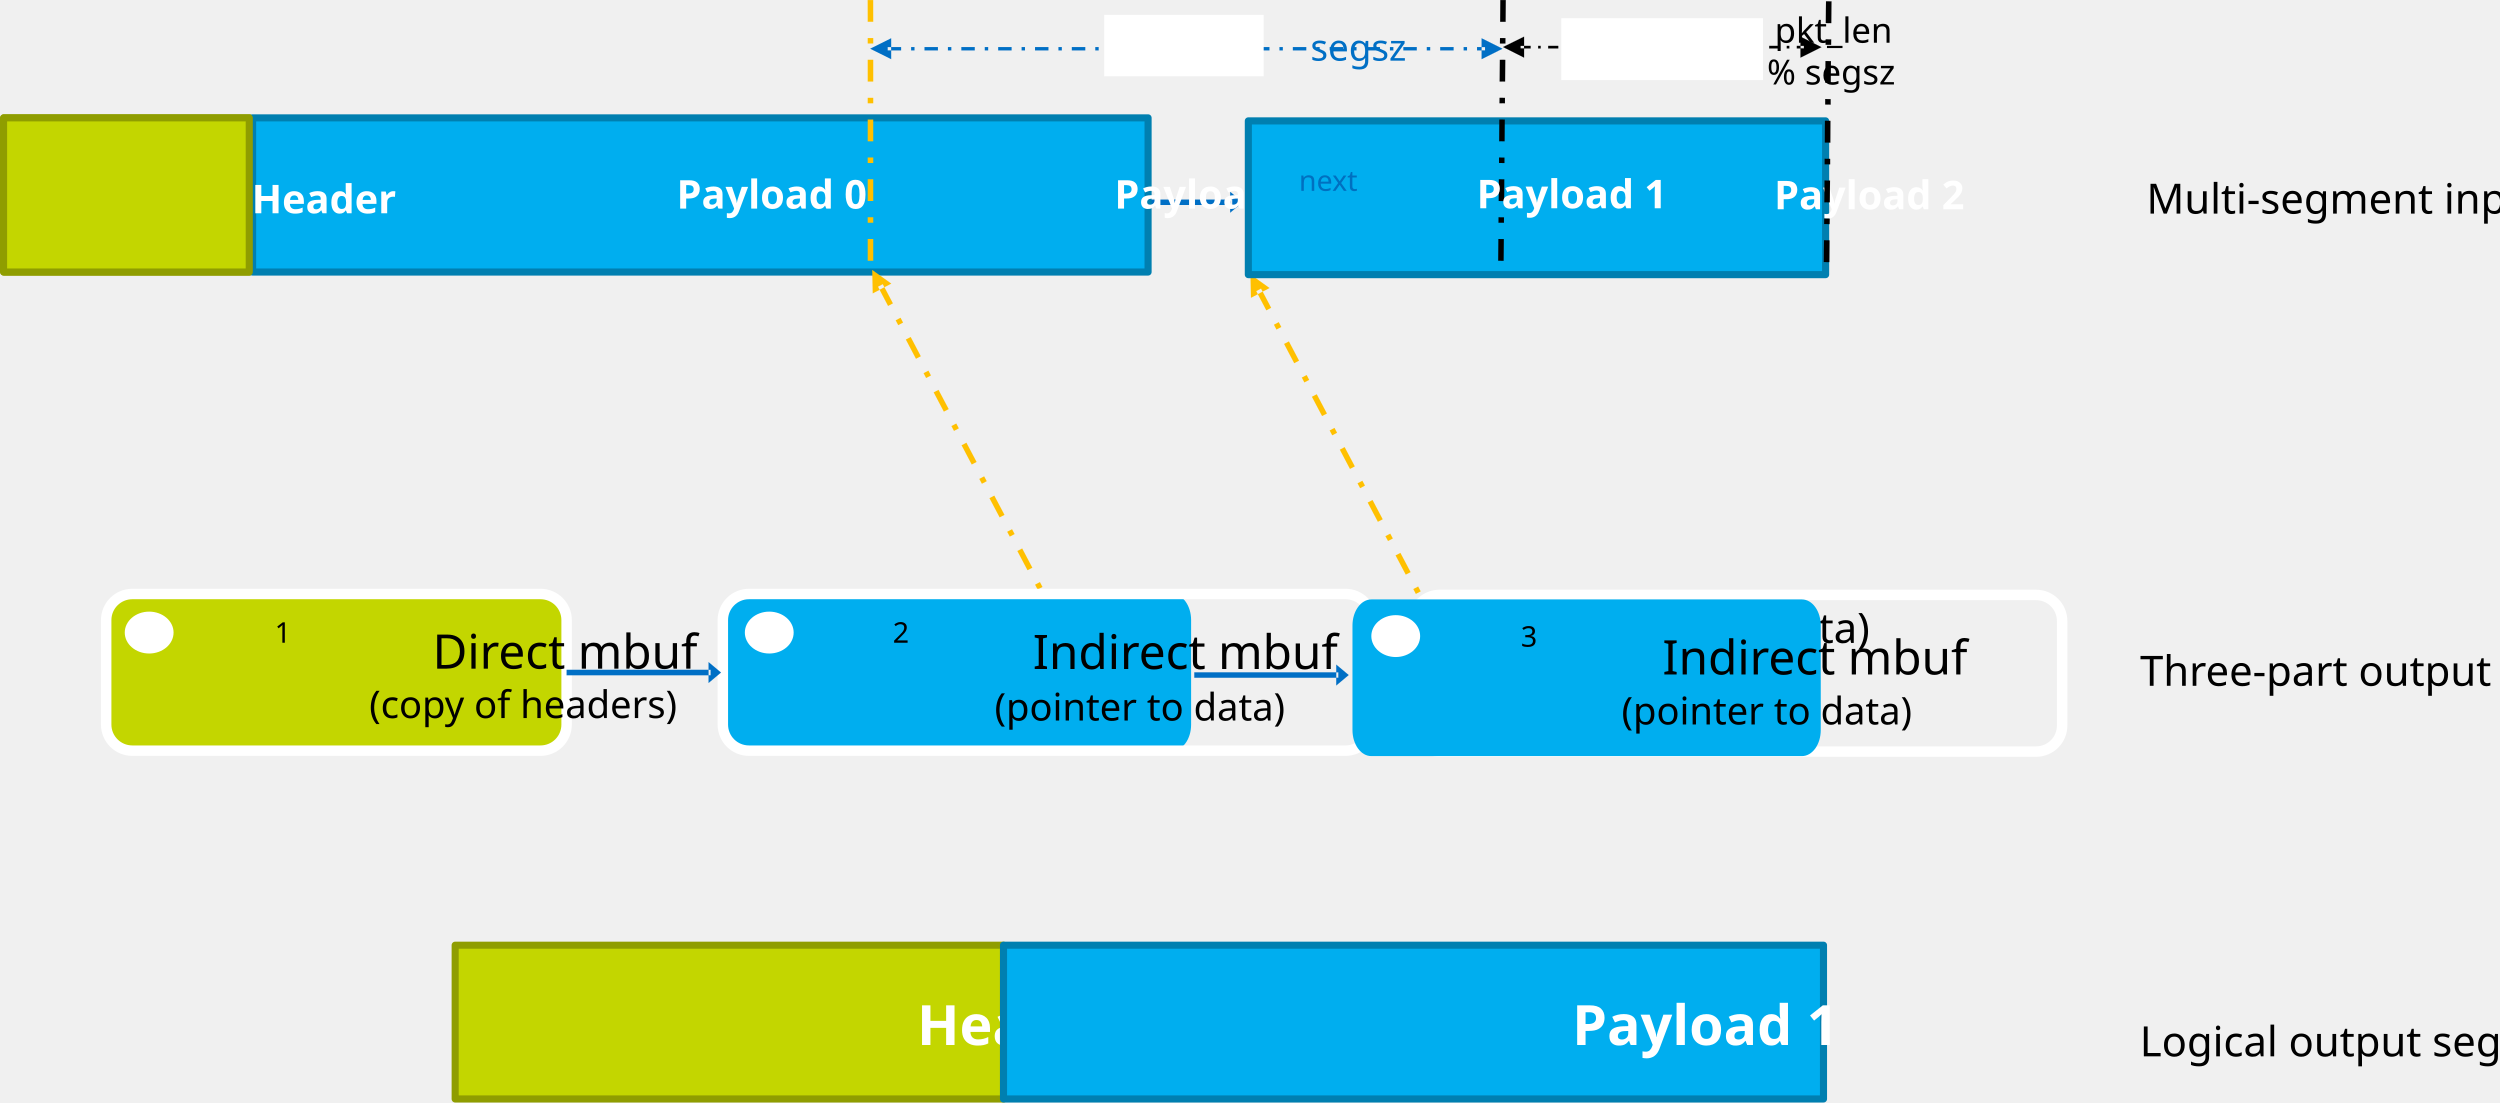
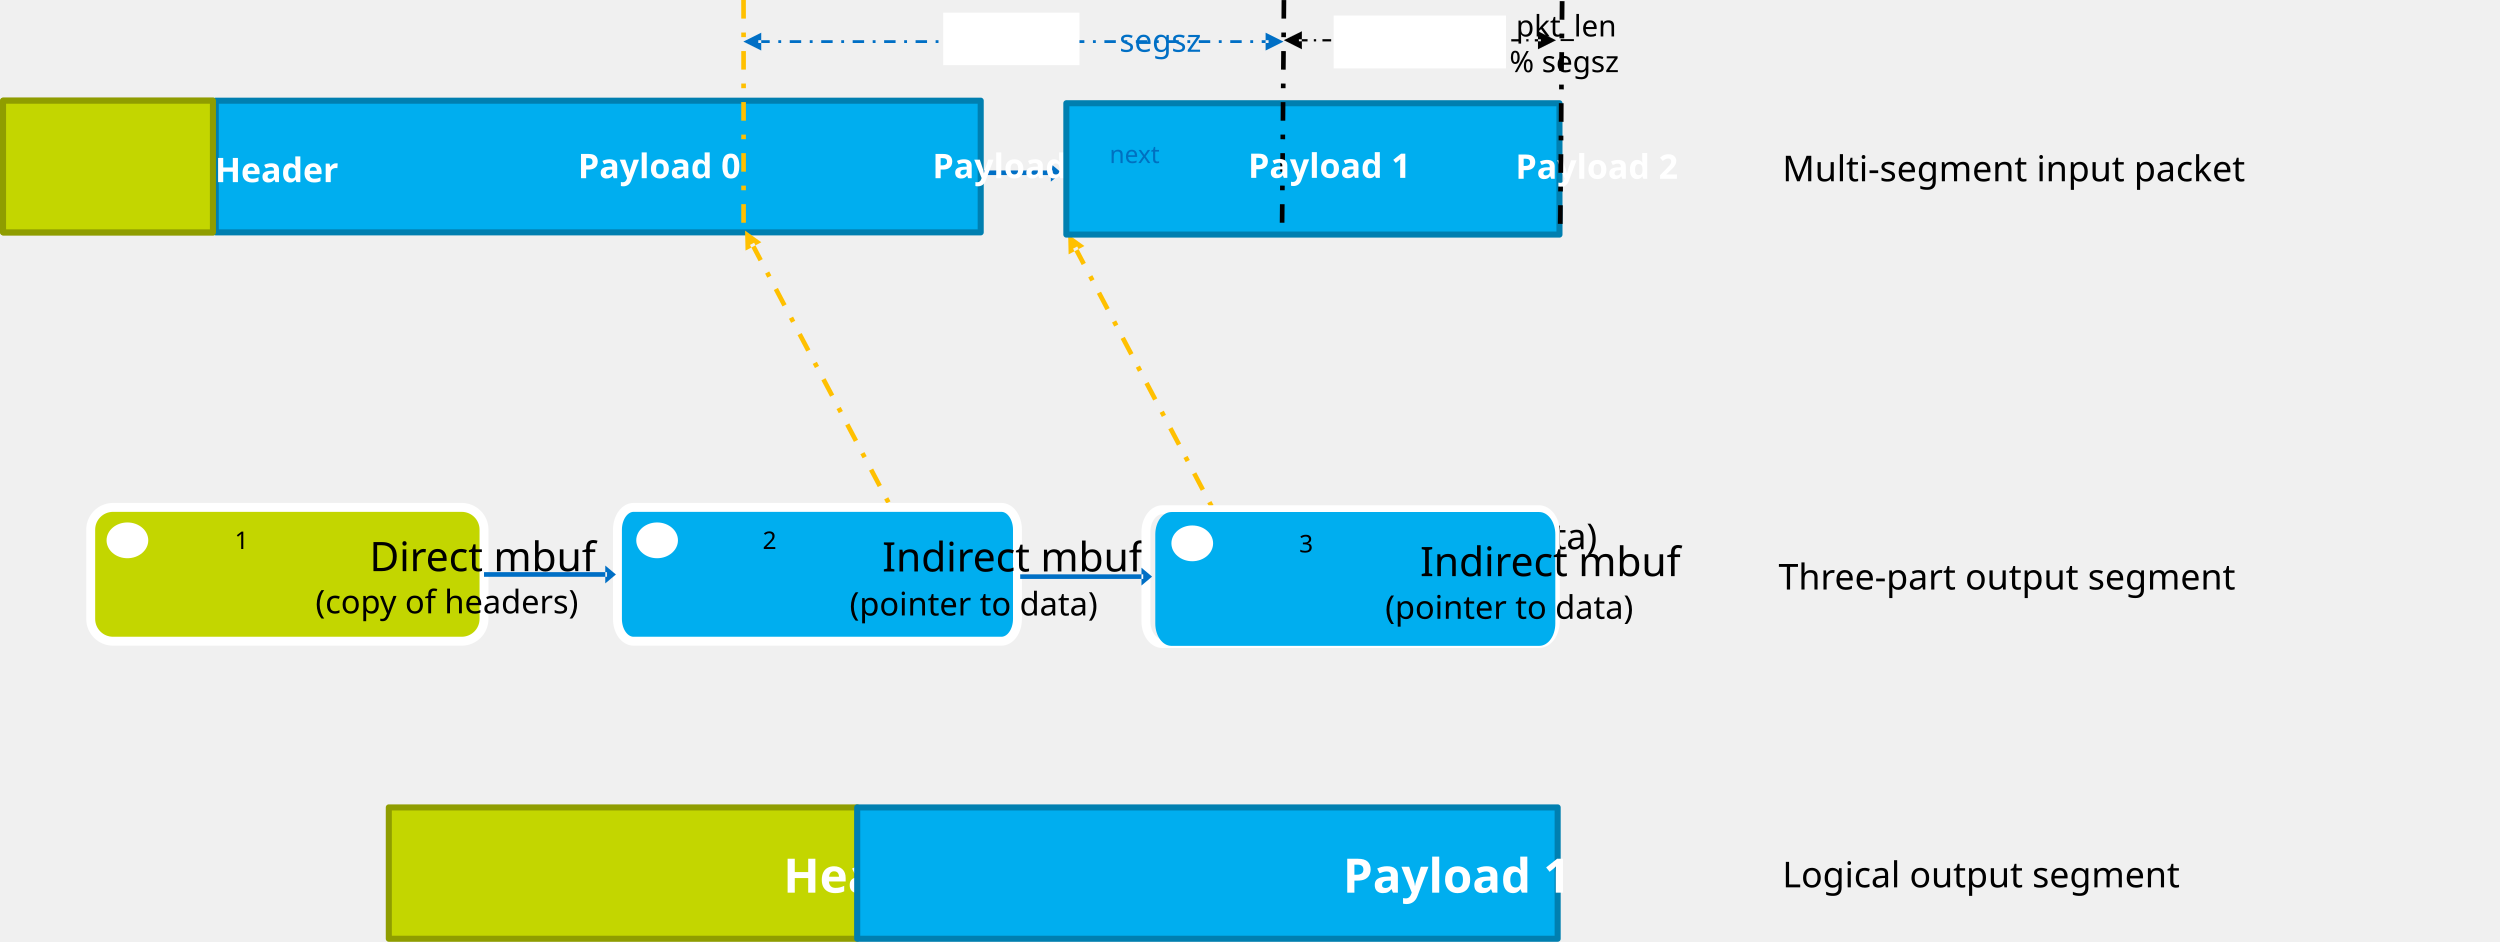
- <svg xmlns="http://www.w3.org/2000/svg" xmlns:ns1="http://schemas.microsoft.com/visio/2003/SVGExtensions/" width="21.859in" height="9.64in" viewBox="0 0 1573.84 694.055" xml:space="preserve" color-interpolation-filters="sRGB" class="st23">
+ <svg xmlns="http://www.w3.org/2000/svg" xmlns:ns1="http://schemas.microsoft.com/visio/2003/SVGExtensions/" width="25.59in" height="9.64in" viewBox="0 0 1842.44 694.055" xml:space="preserve" color-interpolation-filters="sRGB" class="st23">
  <ns1:documentProperties ns1:langID="1033" ns1:metric="true" ns1:viewMarkup="false" />
  <style type="text/css">
	
		.st1 {fill:#ffc000;stroke:#ffc000;stroke-linecap:round;stroke-linejoin:round;stroke-width:0.033}
		.st2 {fill:#006fc5;stroke:#006fc5;stroke-linecap:round;stroke-linejoin:round;stroke-width:0.033}
		.st3 {fill:none;stroke:none;stroke-linecap:round;stroke-linejoin:round;stroke-width:3.422}
		.st4 {fill:#c3d600;stroke:none;stroke-linecap:round;stroke-linejoin:round;stroke-width:0.75}
		.st5 {stroke:#8f9d00;stroke-linecap:round;stroke-linejoin:round;stroke-width:4.475}
		.st6 {fill:#00aeef;stroke:none;stroke-linecap:round;stroke-linejoin:round;stroke-width:0.75}
		.st7 {stroke:#007fb0;stroke-linecap:round;stroke-linejoin:round;stroke-width:4.475}
		.st8 {stroke:none;stroke-linecap:round;stroke-linejoin:round;stroke-width:0.75}
		.st9 {fill:#ffffff;font-family:Calibri;font-size:2.083em;font-weight:bold}
		.st10 {fill:#ffffff;font-family:Intel Clear;font-size:2.915em;font-weight:bold}
		.st11 {fill:#000000;font-family:Intel Clear;font-size:2.192em}
		.st12 {fill:none;stroke:#ffffff;stroke-linecap:round;stroke-linejoin:round;stroke-width:6.581}
		.st13 {fill:#000000;font-family:Intel Clear;font-size:2.5em}
		.st14 {fill:#000000;font-family:Intel Clear;font-size:2em}
		.st15 {fill:#0070c0;font-family:Intel Clear;font-size:2.192em}
		.st16 {fill:#ffffff;stroke:none;stroke-linecap:round;stroke-linejoin:round;stroke-width:0.75}
		.st17 {fill:#006fc5;font-family:Intel Clear;font-size:1.929em}
		.st18 {fill:#000000;stroke:#000000;stroke-linecap:round;stroke-linejoin:round;stroke-width:0.033}
		.st19 {fill:#0070c0;font-family:Intel Clear;font-size:1.5em}
		.st20 {fill:#000000;stroke:#000000;stroke-linecap:round;stroke-linejoin:round;stroke-width:0.066}
		.st21 {fill:#000000;font-family:Intel Clear;font-size:1.819em}
		.st22 {fill:#000000;font-family:Intel Clear;font-size:1.498em}
		.st23 {fill:none;fill-rule:evenodd;font-size:12px;overflow:visible;stroke-linecap:square;stroke-miterlimit:3}
	
	</style>
  <g ns1:mID="0" ns1:index="1" ns1:groupContext="foregroundPage">
    <ns1:pageProperties ns1:drawingScale="0.0393701" ns1:pageScale="0.0393701" ns1:drawingUnits="24" ns1:shadowOffsetX="8.50394" ns1:shadowOffsetY="-8.50394" />
    <ns1:layer ns1:name="top" ns1:index="0" />
    <ns1:layer ns1:name="middle" ns1:index="1" />
    <g id="shape111-1" ns1:mID="111" ns1:groupContext="shape" ns1:layerMember="0" transform="translate(787.208,-220.973)">
      <path d="M6.65 402.61 L13.01 414.71 L9.98 416.32 L3.62 404.22 L6.65 402.61 L6.65 402.61 ZM17.82 423.78 L19.4 426.81 L16.37        428.42 L14.79 425.39 L17.82 423.78 L17.82 423.78 ZM24.21 435.91 L30.57 448.01 L27.54 449.59 L21.18 437.49        L24.21 435.91 L24.21 435.91 ZM35.38 457.08 L36.96 460.11 L33.93 461.69 L32.35 458.66 L35.38 457.08 L35.38        457.08 ZM41.73 469.18 L48.12 481.28 L45.09 482.86 L38.7 470.76 L41.73 469.18 L41.73 469.18 ZM52.9 490.36        L54.51 493.38 L51.48 494.99 L49.87 491.97 L52.9 490.36 L52.9 490.36 ZM59.29 502.45 L65.68 514.55 L62.65        516.16 L56.26 504.06 L59.29 502.45 L59.29 502.45 ZM70.46 523.63 L72.07 526.65 L69.04 528.26 L67.43 525.24        L70.46 523.63 L70.46 523.63 ZM76.85 535.76 L83.24 547.86 L80.21 549.43 L73.82 537.34 L76.85 535.76 L76.85        535.76 ZM88.01 556.93 L89.63 559.95 L86.6 561.53 L84.98 558.51 L88.01 556.93 L88.01 556.93 ZM94.4 569.03        L100.79 581.13 L97.76 582.7 L91.37 570.61 L94.4 569.03 L94.4 569.03 ZM105.57 590.2 L107.15 593.22 L104.12        594.84 L102.54 591.81 L105.57 590.2 L105.57 590.2 ZM111.96 602.3 L118.32 614.4 L115.28 616.01 L108.93 603.91        L111.96 602.3 L111.96 602.3 ZM123.12 623.47 L124.71 626.5 L121.67 628.11 L120.09 625.08 L123.12 623.47 L123.12        623.47 ZM129.51 635.6 L135.87 647.7 L132.84 649.28 L126.48 637.18 L129.51 635.6 L129.51 635.6 ZM140.68 656.77        L142.26 659.8 L139.23 661.38 L137.65 658.35 L140.68 656.77 L140.68 656.77 ZM147.04 668.87 L153.43 680.97        L150.4 682.55 L144.01 670.45 L147.04 668.87 L147.04 668.87 ZM158.2 690.04 L159.49 692.48 L156.46 694.06        L155.17 691.66 L158.2 690.04 L158.2 690.04 ZM0.33 408.43 L0 393.7 L11.99 402.28 L0.33 408.43 L0.33 408.43        Z" class="st1" />
    </g>
    <g id="shape110-3" ns1:mID="110" ns1:groupContext="shape" ns1:layerMember="0" transform="translate(685.078,-560.166)">
      <path d="M0 685.77 L90.67 685.77 L90.67 689.19 L0 689.19 L0 685.77 L0 685.77 ZM89.36 680.9 L97.21 687.48 L89.36 694.06        L89.36 680.9 L89.36 680.9 Z" class="st2" />
    </g>
    <g id="shape4-5" ns1:mID="4" ns1:groupContext="shape" transform="translate(718.715,-469.955)">
      <path d="M0 655.13 L0 678.22 C0 686.97 11.69 694.06 26.05 694.06 C40.45 694.06 52.11 686.97 52.11 678.22 L52.11 673.91        L59.55 673.91 L44.66 664.86 L29.78 673.91 L37.22 673.91 L37.22 678.22 C37.22 681.98 32.25 685 26.05 685        C19.89 685 14.89 681.98 14.89 678.22 L14.89 655.13 L0 655.13 Z" class="st3" />
    </g>
    <g id="shape5-7" ns1:mID="5" ns1:groupContext="shape" transform="translate(547.831,-656.823)">
      <path d="M11 686.43 L19.43 686.43 L19.43 688.53 L11 688.53 L11 686.43 L11 686.43 ZM25.76 686.43 L27.87 686.43 L27.87        688.53 L25.76 688.53 L25.76 686.43 L25.76 686.43 ZM34.19 686.43 L42.62 686.43 L42.62 688.53 L34.19 688.53        L34.19 686.43 L34.19 686.43 ZM48.95 686.43 L51.05 686.43 L51.05 688.53 L48.95 688.53 L48.95 686.43 L48.95        686.43 ZM57.38 686.43 L65.81 686.43 L65.81 688.53 L57.38 688.53 L57.38 686.43 L57.38 686.43 ZM72.14 686.43        L74.24 686.43 L74.24 688.53 L72.14 688.53 L72.14 686.43 L72.14 686.43 ZM80.57 686.43 L89 686.43 L89 688.53        L80.57 688.53 L80.57 686.43 L80.57 686.43 ZM95.32 686.43 L97.43 686.43 L97.43 688.53 L95.32 688.53 L95.32        686.43 L95.32 686.43 ZM103.76 686.43 L112.19 686.43 L112.19 688.53 L103.76 688.53 L103.76 686.43 L103.76        686.43 ZM118.51 686.43 L120.62 686.43 L120.62 688.53 L118.51 688.53 L118.51 686.43 L118.51 686.43 ZM126.94        686.43 L135.38 686.43 L135.38 688.53 L126.94 688.53 L126.94 686.43 L126.94 686.43 ZM141.7 686.43 L143.81        686.43 L143.81 688.53 L141.7 688.53 L141.7 686.43 L141.7 686.43 ZM150.13 686.43 L158.57 686.43 L158.57 688.53        L150.13 688.53 L150.13 686.43 L150.13 686.43 ZM164.89 686.43 L167 686.43 L167 688.53 L164.89 688.53 L164.89        686.43 L164.89 686.43 ZM173.32 686.43 L181.75 686.43 L181.75 688.53 L173.32 688.53 L173.32 686.43 L173.32        686.43 ZM188.08 686.43 L190.19 686.43 L190.19 688.53 L188.08 688.53 L188.08 686.43 L188.08 686.43 ZM196.51        686.43 L204.94 686.43 L204.94 688.53 L196.51 688.53 L196.51 686.43 L196.51 686.43 ZM211.27 686.43 L213.38        686.43 L213.38 688.53 L211.27 688.53 L211.27 686.43 L211.27 686.43 ZM219.7 686.43 L228.13 686.43 L228.13        688.53 L219.7 688.53 L219.7 686.43 L219.7 686.43 ZM234.46 686.43 L236.56 686.43 L236.56 688.53 L234.46 688.53        L234.46 686.43 L234.46 686.43 ZM242.89 686.43 L251.32 686.43 L251.32 688.53 L242.89 688.53 L242.89 686.43        L242.89 686.43 ZM257.64 686.43 L259.75 686.43 L259.75 688.53 L257.64 688.53 L257.64 686.43 L257.64 686.43        ZM266.08 686.43 L274.51 686.43 L274.51 688.53 L266.08 688.53 L266.08 686.43 L266.08 686.43 ZM280.83 686.43        L282.94 686.43 L282.94 688.53 L280.83 688.53 L280.83 686.43 L280.83 686.43 ZM289.27 686.43 L297.7 686.43        L297.7 688.53 L289.27 688.53 L289.27 686.43 L289.27 686.43 ZM304.02 686.43 L306.13 686.43 L306.13 688.53        L304.02 688.53 L304.02 686.43 L304.02 686.43 ZM312.45 686.43 L320.89 686.43 L320.89 688.53 L312.45 688.53        L312.45 686.43 L312.45 686.43 ZM327.21 686.43 L329.32 686.43 L329.32 688.53 L327.21 688.53 L327.21 686.43        L327.21 686.43 ZM335.64 686.43 L344.08 686.43 L344.08 688.53 L335.64 688.53 L335.64 686.43 L335.64 686.43        ZM350.4 686.43 L352.51 686.43 L352.51 688.53 L350.4 688.53 L350.4 686.43 L350.4 686.43 ZM358.83 686.43 L367.26        686.43 L367.26 688.53 L358.83 688.53 L358.83 686.43 L358.83 686.43 ZM373.59 686.43 L375.7 686.43 L375.7        688.53 L373.59 688.53 L373.59 686.43 L373.59 686.43 ZM382.02 686.43 L387.06 686.43 L387.06 688.53 L382.02        688.53 L382.02 686.43 L382.02 686.43 ZM13.18 694.06 L0 687.48 L13.18 680.9 L13.18 694.06 L13.18 694.06 ZM384.89        680.9 L398.06 687.48 L384.89 694.06 L384.89 680.9 L384.89 680.9 Z" class="st2" />
    </g>
    <g id="shape6-9" ns1:mID="6" ns1:groupContext="shape" transform="translate(2.5012,-522.82)">
      <path d="M0 597.01 L0 694.06 L154.68 694.06 L154.68 597.01 L0 597.01 L0 597.01 Z" class="st4" />
    </g>
    <g id="shape7-11" ns1:mID="7" ns1:groupContext="shape" transform="translate(2.5012,-522.82)">
      <path d="M0 597.01 L154.68 597.01 L154.68 694.06 L0 694.06 L0 597.01" class="st5" />
    </g>
    <g id="shape10-14" ns1:mID="10" ns1:groupContext="shape" transform="translate(159.025,-522.82)">
      <path d="M0 597.01 L0 694.06 L563.73 694.06 L563.73 597.01 L0 597.01 L0 597.01 Z" class="st6" />
    </g>
    <g id="shape11-16" ns1:mID="11" ns1:groupContext="shape" transform="translate(159.025,-522.82)">
      <path d="M0 597.01 L563.73 597.01 L563.73 694.06 L0 694.06 L0 597.01" class="st7" />
    </g>
    <g id="shape12-19" ns1:mID="12" ns1:groupContext="shape" transform="translate(262.039,-549.269)">
      <ns1:textBlock ns1:margins="rect(0,0,0,0)" ns1:tabSpace="42.5197" />
      <ns1:textRect cx="97.493" cy="673.065" width="194.99" height="41.98" />
      <path d="M194.99 652.08 L0 652.08 L0 694.06 L194.99 694.06 L194.99 652.08" class="st8" />
      <text x="46.92" y="680.57" class="st9" ns1:langID="1033">
        <ns1:paragraph ns1:horizAlign="1" />
        <ns1:tabList />Payload 0</text>
    </g>
    <g id="shape13-23" ns1:mID="13" ns1:groupContext="shape" transform="translate(547.615,-549.269)">
      <ns1:textBlock ns1:margins="rect(0,0,0,0)" ns1:tabSpace="42.5197" />
      <ns1:textRect cx="87.572" cy="673.065" width="175.15" height="41.98" />
      <path d="M175.14 652.08 L0 652.08 L0 694.06 L175.14 694.06 L175.14 652.08" class="st8" />
-       <text x="37" y="680.57" class="st9" ns1:langID="1033">
-         <ns1:paragraph ns1:horizAlign="1" />
+       <text x="22.61" y="680.57" class="st9" ns1:langID="1033">
+         <ns1:paragraph />
        <ns1:tabList />Payload 1</text>
    </g>
    <g id="shape15-27" ns1:mID="15" ns1:groupContext="shape" transform="translate(2.2377,-522.82)">
      <path d="M0 597.01 L0 694.06 L154.68 694.06 L154.68 597.01 L0 597.01 L0 597.01 Z" class="st4" />
    </g>
    <g id="shape16-29" ns1:mID="16" ns1:groupContext="shape" transform="translate(2.2377,-522.82)">
      <path d="M0 597.01 L154.68 597.01 L154.68 694.06 L0 694.06 L0 597.01" class="st5" />
    </g>
    <g id="shape17-32" ns1:mID="17" ns1:groupContext="shape" transform="translate(6.52106,-546.331)">
      <ns1:textBlock ns1:margins="rect(0,0,0,0)" ns1:tabSpace="42.5197" />
      <ns1:textRect cx="72.773" cy="673.065" width="145.55" height="41.98" />
      <path d="M145.55 652.08 L0 652.08 L0 694.06 L145.55 694.06 L145.55 652.08" class="st8" />
      <text x="34.98" y="680.57" class="st9" ns1:langID="1033">
        <ns1:paragraph ns1:horizAlign="1" />
        <ns1:tabList />Header</text>
    </g>
    <g id="shape23-36" ns1:mID="23" ns1:groupContext="shape" transform="translate(286.548,-2.2377)">
      <path d="M0 597.27 L0 694.06 L345.2 694.06 L345.2 597.27 L0 597.27 L0 597.27 Z" class="st4" />
    </g>
    <g id="shape24-38" ns1:mID="24" ns1:groupContext="shape" transform="translate(286.548,-2.2377)">
      <path d="M0 597.27 L345.2 597.27 L345.2 694.06 L0 694.06 L0 597.27" class="st5" />
    </g>
    <g id="shape25-41" ns1:mID="25" ns1:groupContext="shape" transform="translate(399.834,-25.6887)">
      <ns1:textBlock ns1:margins="rect(0,0,0,0)" ns1:tabSpace="42.5197" />
      <ns1:textRect cx="72.773" cy="673.065" width="145.55" height="41.98" />
      <path d="M145.55 652.08 L0 652.08 L0 694.06 L145.55 694.06 L145.55 652.08" class="st8" />
      <text x="13.76" y="683.56" class="st10" ns1:langID="1033">
        <ns1:paragraph ns1:horizAlign="1" />
        <ns1:tabList />Header</text>
    </g>
    <g id="shape31-45" ns1:mID="31" ns1:groupContext="shape" transform="translate(631.744,-2.2377)">
      <path d="M0 597.27 L0 694.06 L516.21 694.06 L516.21 597.27 L0 597.27 L0 597.27 Z" class="st6" />
    </g>
    <g id="shape32-47" ns1:mID="32" ns1:groupContext="shape" transform="translate(631.744,-2.2377)">
      <path d="M0 597.27 L516.21 597.27 L516.21 694.06 L0 694.06 L0 597.27" class="st7" />
    </g>
    <g id="shape33-50" ns1:mID="33" ns1:groupContext="shape" transform="translate(809.035,-25.6889)">
      <ns1:textBlock ns1:margins="rect(0,0,0,0)" ns1:tabSpace="42.5197" />
      <ns1:textRect cx="97.493" cy="673.065" width="194.99" height="41.98" />
      <path d="M194.99 652.08 L0 652.08 L0 694.06 L194.99 694.06 L194.99 652.08" class="st8" />
      <text x="16.99" y="683.56" class="st10" ns1:langID="1033">
        <ns1:paragraph ns1:horizAlign="1" />
        <ns1:tabList />Payload 1</text>
    </g>
-     <g id="shape35-54" ns1:mID="35" ns1:groupContext="shape" transform="translate(1199.29,-21.1708)">
+     <g id="shape35-54" ns1:mID="35" ns1:groupContext="shape" transform="translate(1190.48,-32.2189)">
      <ns1:textBlock ns1:margins="rect(0,0,0,0)" ns1:tabSpace="42.5197" />
      <ns1:textRect cx="164.662" cy="678.273" width="329.33" height="31.565" />
      <path d="M329.32 662.49 L0 662.49 L0 694.06 L329.32 694.06 L329.32 662.49" class="st8" />
-       <text x="24.69" y="686.16" class="st11" ns1:langID="1033">
-         <ns1:paragraph ns1:horizAlign="1" />
+       <text x="0" y="686.16" class="st11" ns1:langID="1033">
+         <ns1:paragraph />
        <ns1:tabList />Logical output segment</text>
    </g>
-     <g id="shape38-58" ns1:mID="38" ns1:groupContext="shape" transform="translate(1204.65,-254.446)">
-       <ns1:textBlock ns1:margins="rect(0,0,0,0)" ns1:tabSpace="42.5197" />
-       <ns1:textRect cx="181.707" cy="678.273" width="363.42" height="31.565" />
-       <path d="M363.41 662.49 L0 662.49 L0 694.06 L363.41 694.06 L363.41 662.49" class="st8" />
-       <text x="19.51" y="686.16" class="st11" ns1:langID="1033">
-         <ns1:paragraph ns1:horizAlign="1" />
-         <ns1:tabList />Three-part output segment</text>
-     </g>
-     <g id="shape39-62" ns1:mID="39" ns1:groupContext="shape" transform="translate(546.25,-529.921)">
+     <g id="shape39-58" ns1:mID="39" ns1:groupContext="shape" transform="translate(546.25,-529.921)">
      <path d="M3.43 529.94 L3.46 543.61 L0.03 543.61 L0 529.94 L3.43 529.94 L3.43 529.94 ZM3.46 553.87 L3.46 557.29 L0.03        557.29 L0.03 553.87 L3.46 553.87 L3.46 553.87 ZM3.46 567.55 L3.46 581.22 L0.03 581.22 L0.03 567.55 L3.46        567.55 L3.46 567.55 ZM3.46 591.48 L3.46 594.9 L0.03 594.9 L0.03 591.48 L3.46 591.48 L3.46 591.48 ZM3.46        605.16 L3.46 618.83 L0.03 618.83 L0.03 605.16 L3.46 605.16 L3.46 605.16 ZM3.46 629.09 L3.46 632.51 L0.03        632.51 L0.03 629.09 L3.46 629.09 L3.46 629.09 ZM3.46 642.77 L3.46 656.45 L0.03 656.45 L0.03 642.77 L3.46        642.77 L3.46 642.77 ZM3.46 666.7 L3.46 670.12 L0.03 670.12 L0.03 666.7 L3.46 666.7 L3.46 666.7 ZM3.46 680.38        L3.46 694.06 L0.03 694.06 L0.03 680.38 L3.46 680.38 L3.46 680.38 Z" class="st1" />
    </g>
-     <g id="shape40-64" ns1:mID="40" ns1:groupContext="shape" transform="translate(549.097,-223.749)">
+     <g id="shape40-60" ns1:mID="40" ns1:groupContext="shape" transform="translate(549.097,-223.749)">
      <path d="M6.65 402.61 L13.01 414.71 L9.98 416.32 L3.62 404.22 L6.65 402.61 L6.65 402.61 ZM17.82 423.78 L19.4 426.81 L16.37        428.42 L14.79 425.39 L17.82 423.78 L17.82 423.78 ZM24.21 435.91 L30.57 448.01 L27.54 449.59 L21.18 437.49        L24.21 435.91 L24.21 435.91 ZM35.38 457.08 L36.96 460.11 L33.93 461.69 L32.35 458.66 L35.38 457.08 L35.38        457.08 ZM41.73 469.18 L48.12 481.28 L45.09 482.86 L38.7 470.76 L41.73 469.18 L41.73 469.18 ZM52.9 490.36        L54.51 493.38 L51.48 494.99 L49.87 491.97 L52.9 490.36 L52.9 490.36 ZM59.29 502.45 L65.68 514.55 L62.65        516.16 L56.26 504.06 L59.29 502.45 L59.29 502.45 ZM70.46 523.63 L72.07 526.65 L69.04 528.26 L67.43 525.24        L70.46 523.63 L70.46 523.63 ZM76.85 535.76 L83.24 547.86 L80.21 549.43 L73.82 537.34 L76.85 535.76 L76.85        535.76 ZM88.01 556.93 L89.63 559.95 L86.6 561.53 L84.98 558.51 L88.01 556.93 L88.01 556.93 ZM94.4 569.03        L100.79 581.13 L97.76 582.7 L91.37 570.61 L94.4 569.03 L94.4 569.03 ZM105.57 590.2 L107.15 593.22 L104.12        594.84 L102.54 591.81 L105.57 590.2 L105.57 590.2 ZM111.96 602.3 L118.32 614.4 L115.28 616.01 L108.93 603.91        L111.96 602.3 L111.96 602.3 ZM123.12 623.47 L124.71 626.5 L121.67 628.11 L120.09 625.08 L123.12 623.47 L123.12        623.47 ZM129.51 635.6 L135.87 647.7 L132.84 649.28 L126.48 637.18 L129.51 635.6 L129.51 635.6 ZM140.68 656.77        L142.26 659.8 L139.23 661.38 L137.65 658.35 L140.68 656.77 L140.68 656.77 ZM147.04 668.87 L153.43 680.97        L150.4 682.55 L144.01 670.45 L147.04 668.87 L147.04 668.87 ZM158.2 690.04 L159.49 692.48 L156.46 694.06        L155.17 691.66 L158.2 690.04 L158.2 690.04 ZM0.33 408.43 L0 393.7 L11.99 402.28 L0.33 408.43 L0.33 408.43        Z" class="st1" />
    </g>
-     <g id="shape46-66" ns1:mID="46" ns1:groupContext="shape" transform="translate(66.8445,-221.499)">
+     <g id="shape46-62" ns1:mID="46" ns1:groupContext="shape" transform="translate(66.8445,-221.499)">
      <path d="M0 611.87 C0 602.79 7.38 595.43 16.47 595.43 L273.39 595.43 C282.51 595.43 289.86 602.79 289.86 611.87 L289.86        677.62 C289.86 686.72 282.51 694.06 273.39 694.06 L16.47 694.06 C7.38 694.06 -0 686.72 0 677.62 L0 611.87        Z" class="st4" />
    </g>
-     <g id="shape47-68" ns1:mID="47" ns1:groupContext="shape" transform="translate(66.8445,-221.499)">
+     <g id="shape47-64" ns1:mID="47" ns1:groupContext="shape" transform="translate(66.8445,-221.499)">
      <path d="M0 611.87 C0 602.79 7.38 595.43 16.47 595.43 L273.39 595.43 C282.51 595.43 289.86 602.79 289.86 611.87 L289.86        677.62 C289.86 686.72 282.51 694.06 273.39 694.06 L16.47 694.06 C7.38 694.06 -0 686.72 0 677.62 L0 611.87        Z" class="st12" />
    </g>
-     <g id="shape48-70" ns1:mID="48" ns1:groupContext="shape" transform="translate(113.27,-263.667)">
+     <g id="shape48-66" ns1:mID="48" ns1:groupContext="shape" transform="translate(113.27,-263.667)">
      <ns1:textBlock ns1:margins="rect(0,0,0,0)" ns1:tabSpace="42.5197" />
      <ns1:textRect cx="98.504" cy="675.59" width="197.01" height="36.93" />
      <path d="M197.01 657.13 L0 657.13 L0 694.06 L197.01 694.06 L197.01 657.13" class="st8" />
      <text x="18.66" y="684.59" class="st13" ns1:langID="1033">
        <ns1:paragraph ns1:horizAlign="1" />
        <ns1:tabList />Direct mbuf</text>
    </g>
-     <g id="shape51-74" ns1:mID="51" ns1:groupContext="shape" transform="translate(85.817,-233.439)">
+     <g id="shape51-70" ns1:mID="51" ns1:groupContext="shape" transform="translate(85.817,-233.439)">
      <ns1:textBlock ns1:margins="rect(0,0,0,0)" ns1:tabSpace="42.5197" />
      <ns1:textRect cx="127.916" cy="678.273" width="255.84" height="31.565" />
      <path d="M255.83 662.49 L0 662.49 L0 694.06 L255.83 694.06 L255.83 662.49" class="st8" />
      <text x="34.33" y="685.47" class="st14" ns1:langID="1033">
        <ns1:paragraph ns1:horizAlign="1" />
        <ns1:tabList />(copy of headers)</text>
    </g>
-     <g id="shape53-78" ns1:mID="53" ns1:groupContext="shape" transform="translate(371.944,-275.998)">
+     <g id="shape53-74" ns1:mID="53" ns1:groupContext="shape" transform="translate(371.944,-275.998)">
      <ns1:textBlock ns1:margins="rect(0,0,0,0)" ns1:tabSpace="42.5197" />
      <ns1:textRect cx="33.364" cy="678.273" width="66.73" height="31.565" />
      <path d="M66.73 662.49 L0 662.49 L0 694.06 L66.73 694.06 L66.73 662.49" class="st8" />
      <text x="7.56" y="686.16" class="st15" ns1:langID="1033">
        <ns1:paragraph ns1:horizAlign="1" />
        <ns1:tabList />next</text>
    </g>
-     <g id="shape54-82" ns1:mID="54" ns1:groupContext="shape" transform="translate(695.132,-646.04)">
+     <g id="shape54-78" ns1:mID="54" ns1:groupContext="shape" transform="translate(695.132,-646.04)">
      <path d="M0 655.39 L0 694.06 L100.4 694.06 L100.4 655.39 L0 655.39 L0 655.39 Z" class="st16" />
    </g>
-     <g id="shape55-84" ns1:mID="55" ns1:groupContext="shape" transform="translate(709.033,-648.946)">
+     <g id="shape55-80" ns1:mID="55" ns1:groupContext="shape" transform="translate(709.033,-648.946)">
      <ns1:textBlock ns1:margins="rect(0,0,0,0)" ns1:tabSpace="42.5197" />
      <ns1:textRect cx="36.627" cy="680.167" width="73.26" height="27.777" />
      <path d="M73.25 666.28 L0 666.28 L0 694.06 L73.25 694.06 L73.25 666.28" class="st8" />
      <text x="7.6" y="687.11" class="st17" ns1:langID="1033">
        <ns1:paragraph ns1:horizAlign="1" />
        <ns1:tabList />segsz</text>
    </g>
-     <g id="shape56-88" ns1:mID="56" ns1:groupContext="shape" transform="translate(785.874,-521.182)">
+     <g id="shape56-84" ns1:mID="56" ns1:groupContext="shape" transform="translate(785.874,-521.182)">
      <path d="M0 597.27 L0 694.06 L363.41 694.06 L363.41 597.27 L0 597.27 L0 597.27 Z" class="st6" />
    </g>
-     <g id="shape57-90" ns1:mID="57" ns1:groupContext="shape" transform="translate(785.874,-521.182)">
+     <g id="shape57-86" ns1:mID="57" ns1:groupContext="shape" transform="translate(785.874,-521.182)">
      <path d="M0 597.27 L363.41 597.27 L363.41 694.06 L0 694.06 L0 597.27" class="st7" />
    </g>
-     <g id="shape58-93" ns1:mID="58" ns1:groupContext="shape" ns1:layerMember="0" transform="translate(943.158,-529.889)">
+     <g id="shape58-89" ns1:mID="58" ns1:groupContext="shape" ns1:layerMember="0" transform="translate(943.158,-529.889)">
      <path d="M1.35 529.91 L1.25 543.58 L4.68 543.61 L4.78 529.94 L1.35 529.91 L1.35 529.91 ZM1.15 553.84 L1.12 557.26 L4.55        557.29 L4.58 553.87 L1.15 553.84 L1.15 553.84 ZM1.05 567.52 L0.92 581.19 L4.35 581.22 L4.48 567.55 L1.05        567.52 L1.05 567.52 ZM0.86 591.45 L0.82 594.87 L4.25 594.9 L4.28 591.48 L0.86 591.45 L0.86 591.45 ZM0.72        605.13 L0.63 618.8 L4.05 618.83 L4.15 605.16 L0.72 605.13 L0.72 605.13 ZM0.53 629.06 L0.53 632.48 L3.95        632.51 L3.95 629.09 L0.53 629.06 L0.53 629.06 ZM0.43 642.74 L0.33 656.41 L3.75 656.45 L3.85 642.77 L0.43        642.74 L0.43 642.74 ZM0.23 666.67 L0.2 670.09 L3.62 670.12 L3.66 666.7 L0.23 666.67 L0.23 666.67 ZM0.13        680.35 L0 694.02 L3.43 694.06 L3.56 680.38 L0.13 680.35 L0.13 680.35 Z" class="st18" />
    </g>
-     <g id="shape59-95" ns1:mID="59" ns1:groupContext="shape" transform="translate(785.874,-549.473)">
+     <g id="shape59-91" ns1:mID="59" ns1:groupContext="shape" transform="translate(785.874,-549.473)">
      <ns1:textBlock ns1:margins="rect(0,0,0,0)" ns1:tabSpace="42.5197" />
      <ns1:textRect cx="77.34" cy="673.065" width="154.68" height="41.98" />
      <path d="M154.68 652.08 L0 652.08 L0 694.06 L154.68 694.06 L154.68 652.08" class="st8" />
-       <text x="26.77" y="680.57" class="st9" ns1:langID="1033">
-         <ns1:paragraph ns1:horizAlign="1" />
+       <text x="16.96" y="680.57" class="st9" ns1:langID="1033">
+         <ns1:paragraph />
        <ns1:tabList />Payload 1</text>
    </g>
-     <g id="shape60-99" ns1:mID="60" ns1:groupContext="shape" transform="translate(952.97,-548.822)">
+     <g id="shape60-95" ns1:mID="60" ns1:groupContext="shape" transform="translate(952.97,-548.822)">
      <ns1:textBlock ns1:margins="rect(0,0,0,0)" ns1:tabSpace="42.5197" />
      <ns1:textRect cx="97.493" cy="673.065" width="194.99" height="41.98" />
      <path d="M194.99 652.08 L0 652.08 L0 694.06 L194.99 694.06 L194.99 652.08" class="st8" />
      <text x="46.92" y="680.57" class="st9" ns1:langID="1033">
        <ns1:paragraph ns1:horizAlign="1" />
        <ns1:tabList />Payload 2</text>
    </g>
-     <g id="shape63-103" ns1:mID="63" ns1:groupContext="shape" transform="translate(1210.43,-551.684)">
+     <g id="shape63-99" ns1:mID="63" ns1:groupContext="shape" transform="translate(1190.48,-552.568)">
      <ns1:textBlock ns1:margins="rect(0,0,0,0)" ns1:tabSpace="42.5197" />
      <ns1:textRect cx="181.707" cy="678.273" width="363.42" height="31.565" />
      <path d="M363.41 662.49 L0 662.49 L0 694.06 L363.41 694.06 L363.41 662.49" class="st8" />
-       <text x="17.75" y="686.16" class="st11" ns1:langID="1033">
-         <ns1:paragraph ns1:horizAlign="1" />
+       <text x="0" y="686.16" class="st11" ns1:langID="1033">
+         <ns1:paragraph />
        <ns1:tabList />Multi-segment input packet</text>
    </g>
-     <g id="shape70-107" ns1:mID="70" ns1:groupContext="shape" ns1:layerMember="1" transform="translate(455.049,-221.499)">
+     <g id="shape70-103" ns1:mID="70" ns1:groupContext="shape" ns1:layerMember="1" transform="translate(455.049,-221.499)">
      <path d="M0 611.87 C0 602.79 5.33 595.43 11.89 595.43 L282.92 595.43 C289.53 595.43 294.8 602.79 294.8 611.87 L294.8        677.62 C294.8 686.76 289.53 694.06 282.92 694.06 L11.89 694.06 C5.33 694.06 0 686.76 0 677.62 L0 611.87        Z" class="st6" />
    </g>
-     <g id="shape71-109" ns1:mID="71" ns1:groupContext="shape" transform="translate(455.049,-221.499)">
-       <path d="M0 611.87 C0 602.79 7.38 595.43 16.47 595.43 L391.97 595.43 C401.12 595.43 408.44 602.79 408.44 611.87 L408.44        677.62 C408.44 686.76 401.12 694.06 391.97 694.06 L16.47 694.06 C7.38 694.06 0 686.76 0 677.62 L0 611.87        Z" class="st12" />
-     </g>
-     <g id="shape72-111" ns1:mID="72" ns1:groupContext="shape" transform="translate(489.065,-263.434)">
+     <g id="shape71-105" ns1:mID="71" ns1:groupContext="shape" transform="translate(455.049,-221.499)">
+       <path d="M0 611.87 C0 602.79 5.33 595.43 11.89 595.43 L282.92 595.43 C289.53 595.43 294.8 602.79 294.8 611.87 L294.8        677.62 C294.8 686.76 289.53 694.06 282.92 694.06 L11.89 694.06 C5.33 694.06 0 686.76 0 677.62 L0 611.87        Z" class="st12" />
+     </g>
+     <g id="shape72-107" ns1:mID="72" ns1:groupContext="shape" transform="translate(489.065,-263.434)">
      <ns1:textBlock ns1:margins="rect(0,0,0,0)" ns1:tabSpace="42.5197" />
      <ns1:textRect cx="112.128" cy="675.59" width="224.26" height="36.93" />
      <path d="M224.26 657.13 L0 657.13 L0 694.06 L224.26 694.06 L224.26 657.13" class="st8" />
      <text x="20.73" y="684.59" class="st13" ns1:langID="1033">
        <ns1:paragraph ns1:horizAlign="1" />
        <ns1:tabList />Indirect mbuf</text>
    </g>
-     <g id="shape75-115" ns1:mID="75" ns1:groupContext="shape" transform="translate(849.065,-281.435)">
+     <g id="shape75-111" ns1:mID="75" ns1:groupContext="shape" transform="translate(849.065,-281.435)">
      <ns1:textBlock ns1:margins="rect(0,0,0,0)" ns1:tabSpace="42.5197" />
      <ns1:textRect cx="100.199" cy="678.273" width="200.4" height="31.565" />
      <path d="M200.4 662.49 L0 662.49 L0 694.06 L200.4 694.06 L200.4 662.49" class="st8" />
      <text x="4.49" y="686.16" class="st11" ns1:langID="1033">
        <ns1:paragraph ns1:horizAlign="1" />
        <ns1:tabList />(pointer to data)</text>
    </g>
-     <g id="shape77-119" ns1:mID="77" ns1:groupContext="shape" transform="translate(717.742,-563.523)">
+     <g id="shape77-115" ns1:mID="77" ns1:groupContext="shape" transform="translate(717.742,-563.523)">
      <ns1:textBlock ns1:margins="rect(0,0,0,0)" ns1:tabSpace="42.5197" />
      <ns1:textRect cx="33.364" cy="678.273" width="66.73" height="31.565" />
      <path d="M66.73 662.49 L0 662.49 L0 694.06 L66.73 694.06 L66.73 662.49" class="st8" />
      <text x="15.71" y="683.67" class="st19" ns1:langID="1033">
        <ns1:paragraph ns1:horizAlign="1" />
        <ns1:tabList />next</text>
    </g>
-     <g id="shape78-123" ns1:mID="78" ns1:groupContext="shape" transform="translate(1148.17,-529.067)">
+     <g id="shape78-119" ns1:mID="78" ns1:groupContext="shape" transform="translate(1148.17,-529.067)">
      <path d="M1.38 529.87 L1.25 543.55 L4.68 543.61 L4.81 529.94 L1.38 529.87 L1.38 529.87 ZM1.19 553.81 L1.12 557.23 L4.55        557.29 L4.61 553.87 L1.19 553.81 L1.19 553.81 ZM1.05 567.48 L0.92 581.16 L4.35 581.22 L4.48 567.55 L1.05        567.48 L1.05 567.48 ZM0.86 591.42 L0.86 594.84 L4.28 594.9 L4.28 591.48 L0.86 591.42 L0.86 591.42 ZM0.72        605.09 L0.66 618.77 L4.08 618.83 L4.15 605.16 L0.72 605.09 L0.72 605.09 ZM0.53 629.03 L0.53 632.45 L3.95        632.51 L3.95 629.09 L0.53 629.03 L0.53 629.03 ZM0.46 642.7 L0.33 656.38 L3.75 656.45 L3.89 642.77 L0.46        642.7 L0.46 642.7 ZM0.26 666.64 L0.2 670.06 L3.62 670.12 L3.69 666.7 L0.26 666.64 L0.26 666.64 ZM0.13 680.31        L0 693.99 L3.43 694.06 L3.56 680.38 L0.13 680.31 L0.13 680.31 Z" class="st20" />
    </g>
-     <g id="shape79-125" ns1:mID="79" ns1:groupContext="shape" transform="translate(946.254,-657.81)">
+     <g id="shape79-121" ns1:mID="79" ns1:groupContext="shape" transform="translate(946.254,-657.81)">
      <path d="M11 686.69 L17.33 686.69 L17.33 688.27 L11 688.27 L11 686.69 L11 686.69 ZM22.07 686.69 L23.65 686.69 L23.65        688.27 L22.07 688.27 L22.07 686.69 L22.07 686.69 ZM28.39 686.69 L34.72 686.69 L34.72 688.27 L28.39 688.27        L28.39 686.69 L28.39 686.69 ZM39.46 686.69 L41.04 686.69 L41.04 688.27 L39.46 688.27 L39.46 686.69 L39.46        686.69 ZM45.78 686.69 L52.11 686.69 L52.11 688.27 L45.78 688.27 L45.78 686.69 L45.78 686.69 ZM56.85 686.69        L58.43 686.69 L58.43 688.27 L56.85 688.27 L56.85 686.69 L56.85 686.69 ZM63.18 686.69 L69.5 686.69 L69.5        688.27 L63.18 688.27 L63.18 686.69 L63.18 686.69 ZM74.24 686.69 L75.82 686.69 L75.82 688.27 L74.24 688.27        L74.24 686.69 L74.24 686.69 ZM80.57 686.69 L86.89 686.69 L86.89 688.27 L80.57 688.27 L80.57 686.69 L80.57        686.69 ZM91.63 686.69 L93.22 686.69 L93.22 688.27 L91.63 688.27 L91.63 686.69 L91.63 686.69 ZM97.96 686.69        L104.28 686.69 L104.28 688.27 L97.96 688.27 L97.96 686.69 L97.96 686.69 ZM109.03 686.69 L110.61 686.69 L110.61        688.27 L109.03 688.27 L109.03 686.69 L109.03 686.69 ZM115.35 686.69 L121.67 686.69 L121.67 688.27 L115.35        688.27 L115.35 686.69 L115.35 686.69 ZM126.42 686.69 L128 686.69 L128 688.27 L126.42 688.27 L126.42 686.69        L126.42 686.69 ZM132.74 686.69 L139.07 686.69 L139.07 688.27 L132.74 688.27 L132.74 686.69 L132.74 686.69        ZM143.81 686.69 L145.39 686.69 L145.39 688.27 L143.81 688.27 L143.81 686.69 L143.81 686.69 ZM150.13 686.69        L156.46 686.69 L156.46 688.27 L150.13 688.27 L150.13 686.69 L150.13 686.69 ZM161.2 686.69 L162.78 686.69        L162.78 688.27 L161.2 688.27 L161.2 686.69 L161.2 686.69 ZM167.53 686.69 L173.85 686.69 L173.85 688.27 L167.53        688.27 L167.53 686.69 L167.53 686.69 ZM178.59 686.69 L180.17 686.69 L180.17 688.27 L178.59 688.27 L178.59        686.69 L178.59 686.69 ZM184.92 686.69 L189.4 686.69 L189.4 688.27 L184.92 688.27 L184.92 686.69 L184.92        686.69 ZM13.18 694.06 L0 687.41 L13.18 680.9 L13.18 694.06 L13.18 694.06 ZM187.22 680.9 L200.4 687.48 L187.22        694.06 L187.22 680.9 L187.22 680.9 Z" class="st20" />
    </g>
-     <g id="shape80-127" ns1:mID="80" ns1:groupContext="shape" transform="translate(982.882,-643.673)">
+     <g id="shape80-123" ns1:mID="80" ns1:groupContext="shape" transform="translate(982.882,-643.673)">
      <path d="M0 655.13 L0 694.06 L127.01 694.06 L127.01 655.13 L0 655.13 L0 655.13 Z" class="st16" />
    </g>
-     <g id="shape81-129" ns1:mID="81" ns1:groupContext="shape" transform="translate(1003.39,-660.621)">
+     <g id="shape81-125" ns1:mID="81" ns1:groupContext="shape" transform="translate(1003.39,-660.621)">
      <ns1:textBlock ns1:margins="rect(0,0,0,0)" ns1:tabSpace="42.5197" />
      <ns1:textRect cx="48.604" cy="680.956" width="97.21" height="26.199" />
      <path d="M97.21 667.86 L0 667.86 L0 694.06 L97.21 694.06 L97.21 667.86" class="st8" />
      <text x="11.67" y="687.5" class="st21" ns1:langID="1033">
        <ns1:paragraph ns1:horizAlign="1" />
        <ns1:tabList />pkt_len  </text>
    </g>
-     <g id="shape82-133" ns1:mID="82" ns1:groupContext="shape" transform="translate(1001.18,-634.321)">
+     <g id="shape82-129" ns1:mID="82" ns1:groupContext="shape" transform="translate(1001.18,-634.321)">
      <ns1:textBlock ns1:margins="rect(0,0,0,0)" ns1:tabSpace="42.5197" />
      <ns1:textRect cx="49.294" cy="680.956" width="98.59" height="26.199" />
      <path d="M98.59 667.86 L0 667.86 L0 694.06 L98.59 694.06 L98.59 667.86" class="st8" />
      <text x="9.09" y="687.5" class="st21" ns1:langID="1033">
        <ns1:paragraph ns1:horizAlign="1" />
        <ns1:tabList />% segsz</text>
    </g>
-     <g id="shape34-137" ns1:mID="34" ns1:groupContext="shape" ns1:layerMember="0" transform="translate(356.703,-264.106)">
+     <g id="shape34-133" ns1:mID="34" ns1:groupContext="shape" ns1:layerMember="0" transform="translate(356.703,-264.106)">
      <path d="M0 685.77 L90.67 685.77 L90.67 689.19 L0 689.19 L0 685.77 L0 685.77 ZM89.36 680.9 L97.21 687.48 L89.36 694.06        L89.36 680.9 L89.36 680.9 Z" class="st2" />
    </g>
-     <g id="shape85-139" ns1:mID="85" ns1:groupContext="shape" ns1:layerMember="0" transform="translate(78.5359,-282.66)">
+     <g id="shape85-135" ns1:mID="85" ns1:groupContext="shape" ns1:layerMember="0" transform="translate(78.5359,-282.66)">
      <path d="M0 680.87 C-0 673.59 6.88 667.69 15.37 667.69 C23.86 667.69 30.73 673.59 30.73 680.87 C30.73 688.15 23.86 694.06        15.37 694.06 C6.88 694.06 0 688.15 0 680.87 Z" class="st16" />
    </g>
-     <g id="shape87-141" ns1:mID="87" ns1:groupContext="shape" ns1:layerMember="0" transform="translate(85.4791,-284.062)">
+     <g id="shape87-137" ns1:mID="87" ns1:groupContext="shape" ns1:layerMember="0" transform="translate(85.4791,-284.062)">
      <ns1:textBlock ns1:margins="rect(0,0,0,0)" ns1:tabSpace="42.5197" />
      <ns1:textRect cx="8.663" cy="683.269" width="17.33" height="21.573" />
      <path d="M17.33 672.48 L0 672.48 L0 694.06 L17.33 694.06 L17.33 672.48" class="st8" />
      <text x="3.32" y="688.66" class="st22" ns1:langID="1033">
        <ns1:paragraph ns1:horizAlign="1" />
        <ns1:tabList />1</text>
    </g>
-     <g id="shape88-145" ns1:mID="88" ns1:groupContext="shape" ns1:layerMember="0" transform="translate(468.906,-282.66)">
+     <g id="shape88-141" ns1:mID="88" ns1:groupContext="shape" ns1:layerMember="0" transform="translate(468.906,-282.66)">
      <path d="M0 680.87 C-0 673.59 6.89 667.69 15.37 667.69 C23.86 667.69 30.73 673.59 30.73 680.87 C30.73 688.15 23.86 694.06        15.37 694.06 C6.89 694.06 -0 688.15 0 680.87 Z" class="st16" />
    </g>
-     <g id="shape90-147" ns1:mID="90" ns1:groupContext="shape" ns1:layerMember="0" transform="translate(474.575,-284.062)">
+     <g id="shape90-143" ns1:mID="90" ns1:groupContext="shape" ns1:layerMember="0" transform="translate(474.575,-284.062)">
      <ns1:textBlock ns1:margins="rect(0,0,0,0)" ns1:tabSpace="42.5197" />
      <ns1:textRect cx="8.663" cy="683.269" width="17.33" height="21.573" />
      <path d="M17.33 672.48 L0 672.48 L0 694.06 L17.33 694.06 L17.33 672.48" class="st8" />
      <text x="3.32" y="688.66" class="st22" ns1:langID="1033">
        <ns1:paragraph ns1:horizAlign="1" />
        <ns1:tabList />2</text>
    </g>
-     <g id="shape95-151" ns1:mID="95" ns1:groupContext="shape" ns1:layerMember="0" transform="translate(764.026,-275.998)">
+     <g id="shape95-147" ns1:mID="95" ns1:groupContext="shape" ns1:layerMember="0" transform="translate(764.026,-275.998)">
      <ns1:textBlock ns1:margins="rect(0,0,0,0)" ns1:tabSpace="42.5197" />
      <ns1:textRect cx="33.364" cy="678.273" width="66.73" height="31.565" />
      <path d="M66.73 662.49 L0 662.49 L0 694.06 L66.73 694.06 L66.73 662.49" class="st8" />
      <text x="7.56" y="686.16" class="st15" ns1:langID="1033">
        <ns1:paragraph ns1:horizAlign="1" />
        <ns1:tabList />next</text>
    </g>
-     <g id="shape97-155" ns1:mID="97" ns1:groupContext="shape" ns1:layerMember="0" transform="translate(889.755,-220.915)">
-       <path d="M0 611.87 C0 602.79 7.38 595.43 16.47 595.43 L391.97 595.43 C401.12 595.43 408.44 602.79 408.44 611.87 L408.44        677.62 C408.44 686.76 401.12 694.06 391.97 694.06 L16.47 694.06 C7.38 694.06 0 686.76 0 677.62 L0 611.87        Z" class="st12" />
-     </g>
-     <g id="shape100-157" ns1:mID="100" ns1:groupContext="shape" ns1:layerMember="0" transform="translate(751.857,-262.528)">
+     <g id="shape97-151" ns1:mID="97" ns1:groupContext="shape" ns1:layerMember="0" transform="translate(844.524,-219.79)">
+       <path d="M0 611.87 C0 602.79 5.45 595.43 12.17 595.43 L289.54 595.43 C296.31 595.43 301.71 602.79 301.71 611.87 L301.71        677.62 C301.71 686.76 296.31 694.06 289.54 694.06 L12.17 694.06 C5.45 694.06 0 686.76 0 677.62 L0 611.87        Z" class="st12" />
+     </g>
+     <g id="shape100-153" ns1:mID="100" ns1:groupContext="shape" ns1:layerMember="0" transform="translate(751.857,-262.528)">
      <path d="M0 685.77 L90.67 685.77 L90.67 689.19 L0 689.19 L0 685.77 L0 685.77 ZM89.36 680.9 L97.21 687.48 L89.36 694.06        L89.36 680.9 L89.36 680.9 Z" class="st2" />
    </g>
-     <g id="shape104-159" ns1:mID="104" ns1:groupContext="shape" ns1:layerMember="1" transform="translate(851.429,-218.08)">
+     <g id="shape104-155" ns1:mID="104" ns1:groupContext="shape" ns1:layerMember="1" transform="translate(851.429,-218.08)">
      <path d="M0 611.87 C0 602.79 5.33 595.43 11.89 595.43 L282.92 595.43 C289.53 595.43 294.8 602.79 294.8 611.87 L294.8        677.62 C294.8 686.76 289.53 694.06 282.92 694.06 L11.89 694.06 C5.33 694.06 0 686.76 0 677.62 L0 611.87        Z" class="st6" />
    </g>
-     <g id="shape105-161" ns1:mID="105" ns1:groupContext="shape" ns1:layerMember="0" transform="translate(885.444,-260.015)">
+     <g id="shape105-157" ns1:mID="105" ns1:groupContext="shape" ns1:layerMember="0" transform="translate(885.444,-260.015)">
      <ns1:textBlock ns1:margins="rect(0,0,0,0)" ns1:tabSpace="42.5197" />
      <ns1:textRect cx="112.128" cy="675.59" width="224.26" height="36.93" />
      <path d="M224.26 657.13 L0 657.13 L0 694.06 L224.26 694.06 L224.26 657.13" class="st8" />
      <text x="20.73" y="684.59" class="st13" ns1:langID="1033">
        <ns1:paragraph ns1:horizAlign="1" />
        <ns1:tabList />Indirect mbuf</text>
    </g>
-     <g id="shape106-165" ns1:mID="106" ns1:groupContext="shape" ns1:layerMember="0" transform="translate(895.672,-229.419)">
+     <g id="shape106-161" ns1:mID="106" ns1:groupContext="shape" ns1:layerMember="0" transform="translate(895.672,-229.419)">
      <ns1:textBlock ns1:margins="rect(0,0,0,0)" ns1:tabSpace="42.5197" />
      <ns1:textRect cx="100.199" cy="678.273" width="200.4" height="31.565" />
      <path d="M200.4 662.49 L0 662.49 L0 694.06 L200.4 694.06 L200.4 662.49" class="st8" />
      <text x="12.86" y="685.47" class="st14" ns1:langID="1033">
        <ns1:paragraph ns1:horizAlign="1" />
        <ns1:tabList />(pointer to data)</text>
    </g>
-     <g id="shape107-169" ns1:mID="107" ns1:groupContext="shape" ns1:layerMember="0" transform="translate(863.297,-280.442)">
+     <g id="shape107-165" ns1:mID="107" ns1:groupContext="shape" ns1:layerMember="0" transform="translate(863.297,-280.442)">
      <path d="M0 680.87 C-0 673.59 6.89 667.69 15.37 667.69 C23.86 667.69 30.73 673.59 30.73 680.87 C30.73 688.15 23.86 694.06        15.37 694.06 C6.89 694.06 -0 688.15 0 680.87 Z" class="st16" />
    </g>
-     <g id="shape108-171" ns1:mID="108" ns1:groupContext="shape" ns1:layerMember="0" transform="translate(870.001,-281.547)">
+     <g id="shape108-167" ns1:mID="108" ns1:groupContext="shape" ns1:layerMember="0" transform="translate(870.001,-281.547)">
      <ns1:textBlock ns1:margins="rect(0,0,0,0)" ns1:tabSpace="42.5197" />
      <ns1:textRect cx="8.663" cy="683.269" width="17.33" height="21.573" />
      <path d="M17.33 672.48 L0 672.48 L0 694.06 L17.33 694.06 L17.33 672.48" class="st8" />
      <text x="3.32" y="688.66" class="st22" ns1:langID="1033">
        <ns1:paragraph ns1:horizAlign="1" />
        <ns1:tabList />3</text>
    </g>
-     <g id="shape109-175" ns1:mID="109" ns1:groupContext="shape" ns1:layerMember="0" transform="translate(500.959,-231.87)">
+     <g id="shape109-171" ns1:mID="109" ns1:groupContext="shape" ns1:layerMember="0" transform="translate(500.959,-231.87)">
      <ns1:textBlock ns1:margins="rect(0,0,0,0)" ns1:tabSpace="42.5197" />
      <ns1:textRect cx="100.199" cy="678.273" width="200.4" height="31.565" />
      <path d="M200.4 662.49 L0 662.49 L0 694.06 L200.4 694.06 L200.4 662.49" class="st8" />
      <text x="12.86" y="685.47" class="st14" ns1:langID="1033">
        <ns1:paragraph ns1:horizAlign="1" />
        <ns1:tabList />(pointer to data)</text>
    </g>
+     <g id="shape113-175" ns1:mID="113" ns1:groupContext="shape" ns1:layerMember="0" transform="translate(1187.64,-251.712)">
+       <ns1:textBlock ns1:margins="rect(0,0,0,0)" ns1:tabSpace="42.5197" />
+       <ns1:textRect cx="327.402" cy="678.273" width="654.81" height="31.565" />
+       <path d="M654.8 662.49 L0 662.49 L0 694.06 L654.8 694.06 L654.8 662.49" class="st8" />
+       <text x="0" y="686.16" class="st11" ns1:langID="1033">
+         <ns1:paragraph />
+         <ns1:tabList />Three-part output segment</text>
+     </g>
  </g>
</svg>
